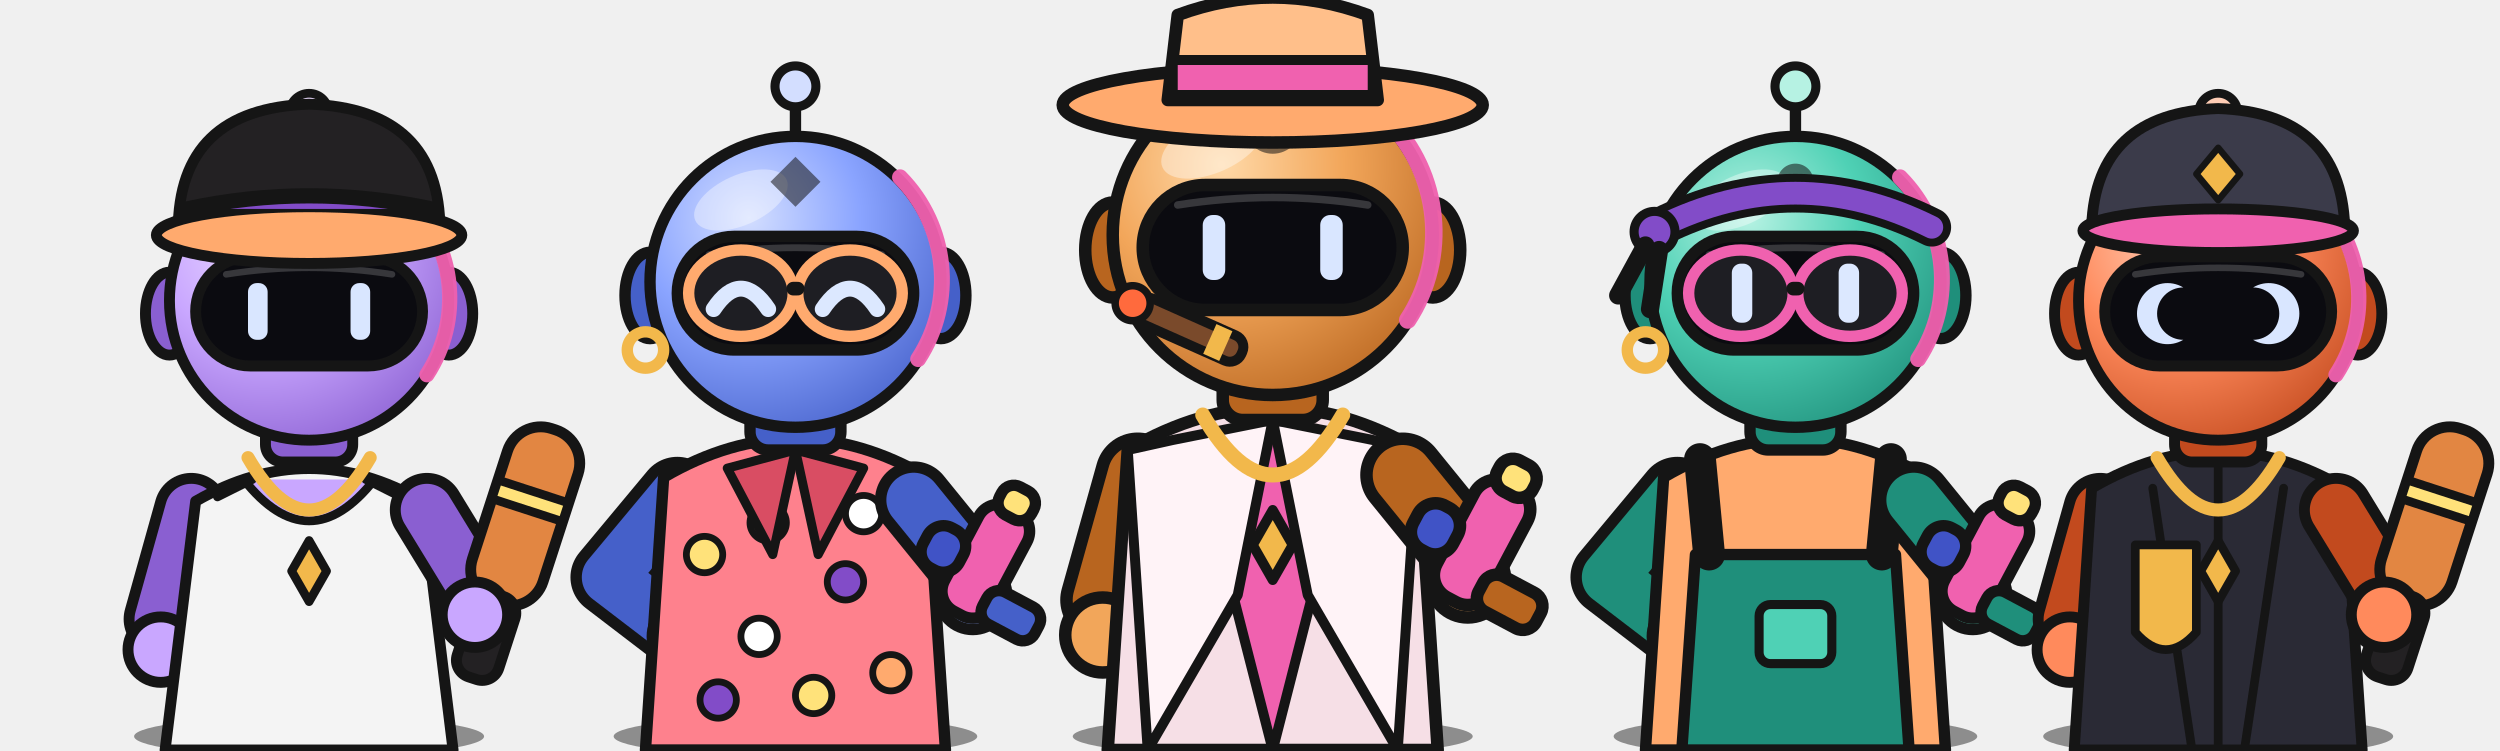
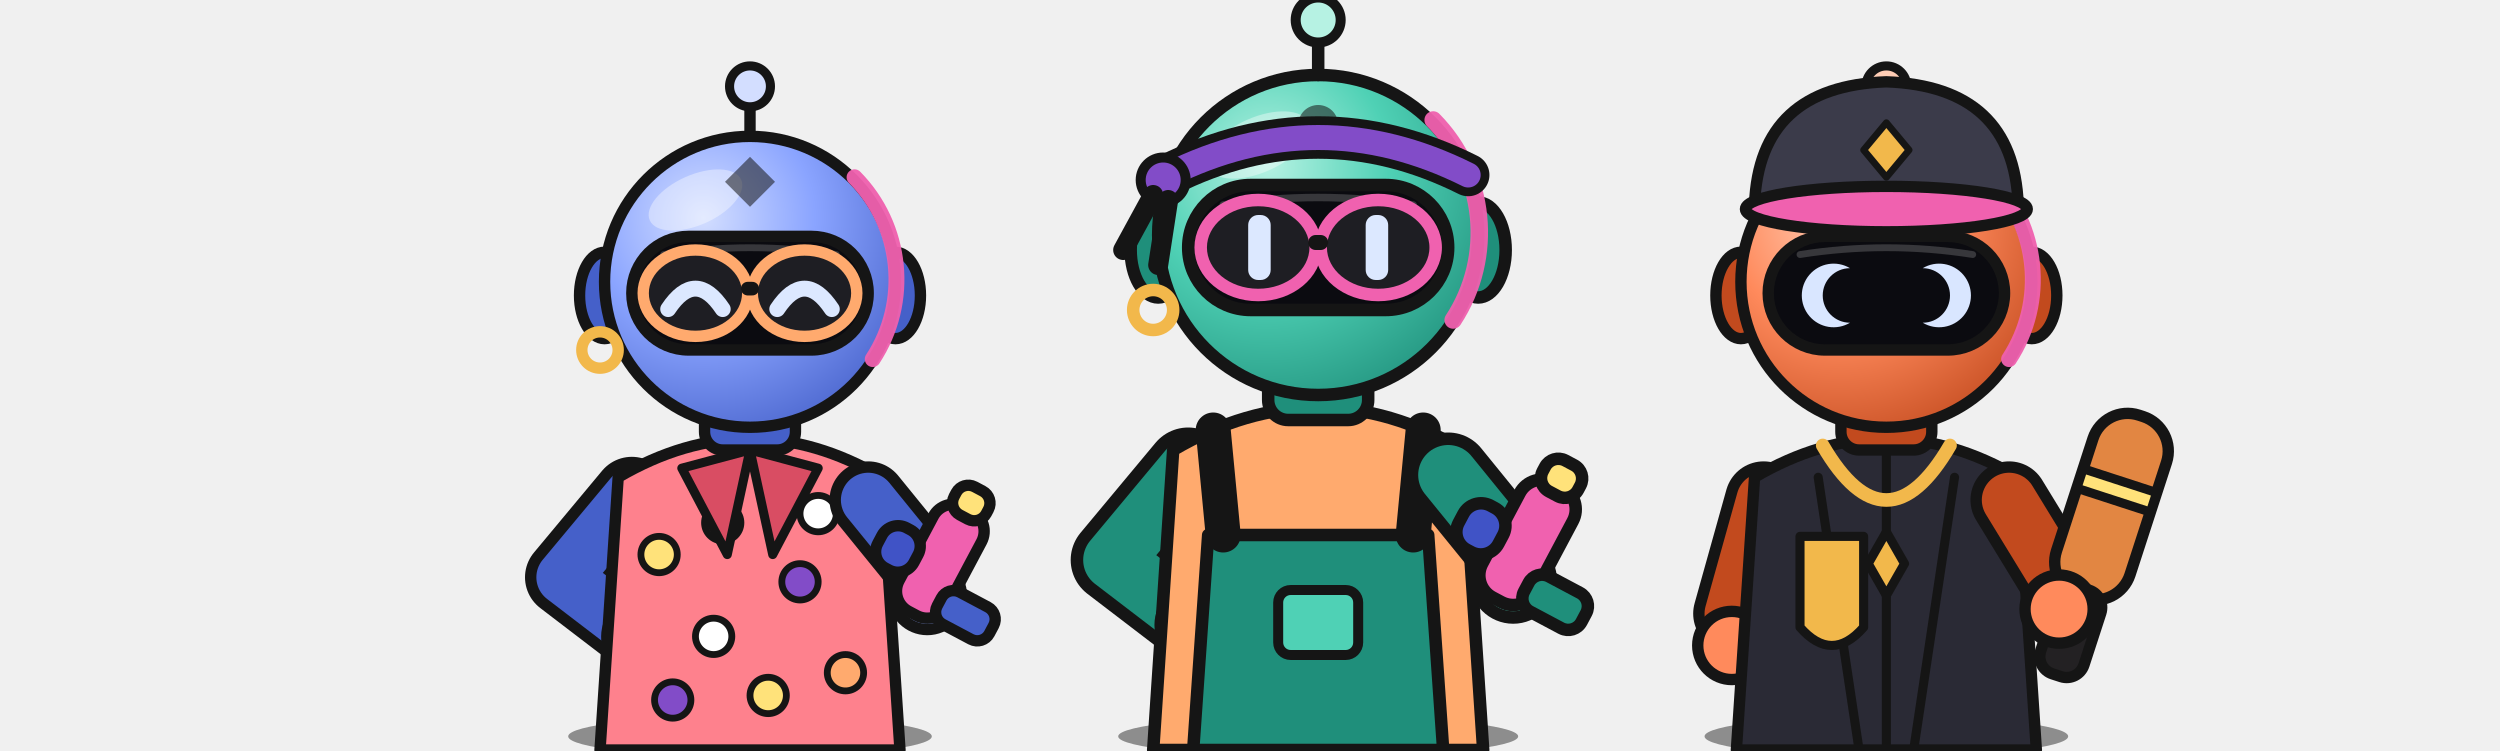
<svg xmlns="http://www.w3.org/2000/svg" width="1100" height="330" viewBox="0 0 1100 330" aria-hidden="true">
  <defs>
-     <radialGradient id="e-planejador-g" cx="0.34" cy="0.28" r="0.85">
-       <stop offset="0" stop-color="#ecdcff" />
-       <stop offset="0.45" stop-color="#c9a7ff" />
-       <stop offset="1" stop-color="#8a5fd1" />
-     </radialGradient>
    <radialGradient id="e-pm-g" cx="0.34" cy="0.28" r="0.85">
      <stop offset="0" stop-color="#d3deff" />
      <stop offset="0.45" stop-color="#8aa4ff" />
      <stop offset="1" stop-color="#4560c9" />
-     </radialGradient>
-     <radialGradient id="e-lider-g" cx="0.34" cy="0.28" r="0.85">
-       <stop offset="0" stop-color="#ffd9a8" />
-       <stop offset="0.45" stop-color="#f2a65a" />
-       <stop offset="1" stop-color="#b8651f" />
    </radialGradient>
    <radialGradient id="e-builders-g" cx="0.34" cy="0.28" r="0.85">
      <stop offset="0" stop-color="#b6f2e3" />
      <stop offset="0.45" stop-color="#4fd1b5" />
      <stop offset="1" stop-color="#1f8f7b" />
    </radialGradient>
    <radialGradient id="e-governanca-g" cx="0.34" cy="0.28" r="0.85">
      <stop offset="0" stop-color="#ffcdb5" />
      <stop offset="0.45" stop-color="#ff8a5c" />
      <stop offset="1" stop-color="#c24a1e" />
    </radialGradient>
  </defs>
-   <ellipse cx="136" cy="324" rx="77" ry="9" fill="#151515" fill-opacity="0.45" />
-   <g transform="translate(40 42) scale(0.96)">
-     <path d="M46,190 L32,240" fill="none" stroke="#151515" stroke-width="34" stroke-linejoin="round" stroke-linecap="round" />
-     <path d="M46,190 L32,240" fill="none" stroke="#8a5fd1" stroke-width="24" stroke-linejoin="round" stroke-linecap="round" />
-     <circle cx="32" cy="254" r="15" fill="#c9a7ff" stroke="#151515" stroke-width="5" />
-     <path d="M34,300 L48,186 Q100,156 152,186 L166,300 Z" fill="#f4f4f4" stroke="#151515" stroke-width="5" stroke-linejoin="round" stroke-linecap="round" />
-     <path d="M70,176 Q100,214 130,176" fill="#c9a7ff" stroke="#151515" stroke-width="4" stroke-linejoin="round" stroke-linecap="round" />
-     <path d="M58,184 L74,176 M142,184 L126,176" fill="#151515" stroke="#151515" stroke-width="4" stroke-linejoin="round" stroke-linecap="round" />
-     <rect x="80" y="138" width="40" height="30" rx="8" fill="#8a5fd1" stroke="#151515" stroke-width="5" />
-     <path d="M72,166 Q100,214 128,166" fill="none" stroke="#f2b84b" stroke-width="6" stroke-linejoin="round" stroke-linecap="round" />
-     <path d="M100,204 L108,218 L100,232 L92,218 Z" fill="#f2b84b" stroke="#151515" stroke-width="4" stroke-linejoin="round" stroke-linecap="round" />
-     <ellipse cx="36" cy="100" rx="11" ry="19" fill="#8a5fd1" stroke="#151515" stroke-width="5" />
-     <ellipse cx="164" cy="100" rx="11" ry="19" fill="#8a5fd1" stroke="#151515" stroke-width="5" />
-     <circle cx="100" cy="94" r="64" fill="url(#e-planejador-g)" stroke="#151515" stroke-width="5" />
-     <ellipse cx="76" cy="58" rx="22" ry="11" transform="rotate(-24 76 58)" fill="#ffffff" fill-opacity="0.38" />
-     <path d="M146,48 A64 64 0 0 1 154,128" fill="none" stroke="#f061af" stroke-width="7" stroke-linecap="round" stroke-opacity="0.95" />
-     <rect x="88" y="46" width="24" height="8" rx="3" fill="#151515" fill-opacity="0.55" />
-     <line x1="100" y1="30" x2="100" y2="12" stroke="#151515" stroke-width="5" stroke-linecap="round" />
-     <circle cx="100" cy="8" r="9" fill="#ecdcff" stroke="#151515" stroke-width="4" />
-     <rect x="48" y="74" width="104" height="50" rx="25" fill="#0b0b10" stroke="#151515" stroke-width="5" />
-     <rect x="72" y="86" width="9" height="26" rx="4" fill="#d9e6ff" />
-     <rect x="119" y="86" width="9" height="26" rx="4" fill="#d9e6ff" />
-     <path d="M62,82 Q100,76 138,82" fill="none" stroke="#ffffff" stroke-opacity="0.18" stroke-width="3" stroke-linecap="round" />
-     <path d="M40,62 Q40,6 100,4 Q160,6 160,62 Z" fill="#232123" stroke="#151515" stroke-width="5" stroke-linejoin="round" stroke-linecap="round" />
-     <ellipse cx="100" cy="64" rx="70" ry="13" fill="#ffaa6e" stroke="#151515" stroke-width="5" />
-     <path d="M44,52 Q100,40 156,52" fill="#824cc8" stroke="#151515" stroke-width="7" stroke-linejoin="round" stroke-linecap="round" />
-     <path d="M154,190 L176,226" fill="none" stroke="#151515" stroke-width="34" stroke-linejoin="round" stroke-linecap="round" />
-     <path d="M154,190 L176,226" fill="none" stroke="#8a5fd1" stroke-width="24" stroke-linejoin="round" stroke-linecap="round" />
-     <g transform="translate(176 238) rotate(18)">
-       <rect x="-9" y="-92" width="34" height="84" rx="16" fill="#e28642" stroke="#151515" stroke-width="5" />
-       <rect x="-9" y="-62" width="34" height="9" fill="#ffe27a" stroke="#151515" stroke-width="4" />
-       <rect x="-2" y="-12" width="20" height="40" rx="8" fill="#232123" stroke="#151515" stroke-width="5" />
-     </g>
-     <circle cx="176" cy="238" r="15" fill="#c9a7ff" stroke="#151515" stroke-width="5" />
-   </g>
-   <ellipse cx="350" cy="324" rx="80" ry="9" fill="#151515" fill-opacity="0.45" />
-   <g transform="translate(250 30) scale(1.0)">
+   <ellipse cx="330" cy="324" rx="80" ry="9" fill="#151515" fill-opacity="0.45" />
+   <g transform="translate(230 30) scale(1.0)">
    <path d="M48,188 L18,224 L52,250" fill="none" stroke="#151515" stroke-width="34" stroke-linejoin="round" stroke-linecap="round" />
    <path d="M48,188 L18,224 L52,250" fill="none" stroke="#4560c9" stroke-width="24" stroke-linejoin="round" stroke-linecap="round" />
    <circle cx="52" cy="250" r="15" fill="#8aa4ff" stroke="#151515" stroke-width="5" />
    <path d="M34,300 L42,180 Q100,146 158,180 L166,300 Z" fill="#fe818d" stroke="#151515" stroke-width="5" stroke-linejoin="round" stroke-linecap="round" />
    <circle cx="60" cy="214" r="8" fill="#ffe27a" stroke="#151515" stroke-width="3" />
    <circle cx="84" cy="250" r="8" fill="#ffffff" stroke="#151515" stroke-width="3" />
    <circle cx="122" cy="226" r="8" fill="#824cc8" stroke="#151515" stroke-width="3" />
    <circle cx="142" cy="266" r="8" fill="#ffaa6e" stroke="#151515" stroke-width="3" />
    <circle cx="66" cy="278" r="8" fill="#824cc8" stroke="#151515" stroke-width="3" />
    <circle cx="108" cy="276" r="8" fill="#ffe27a" stroke="#151515" stroke-width="3" />
    <circle cx="130" cy="196" r="8" fill="#ffffff" stroke="#151515" stroke-width="3" />
    <circle cx="88" cy="200" r="8" fill="#ffaa6e" stroke="#151515" stroke-width="3" />
    <path d="M100,168 L70,176 L90,214 Z" fill="#d94d63" stroke="#151515" stroke-width="4" stroke-linejoin="round" stroke-linecap="round" />
    <path d="M100,168 L130,176 L110,214 Z" fill="#d94d63" stroke="#151515" stroke-width="4" stroke-linejoin="round" stroke-linecap="round" />
    <rect x="80" y="138" width="40" height="30" rx="8" fill="#4560c9" stroke="#151515" stroke-width="5" />
    <ellipse cx="36" cy="100" rx="11" ry="19" fill="#4560c9" stroke="#151515" stroke-width="5" />
    <ellipse cx="164" cy="100" rx="11" ry="19" fill="#4560c9" stroke="#151515" stroke-width="5" />
    <circle cx="100" cy="94" r="64" fill="url(#e-pm-g)" stroke="#151515" stroke-width="5" />
    <ellipse cx="76" cy="58" rx="22" ry="11" transform="rotate(-24 76 58)" fill="#ffffff" fill-opacity="0.38" />
    <path d="M146,48 A64 64 0 0 1 154,128" fill="none" stroke="#f061af" stroke-width="7" stroke-linecap="round" stroke-opacity="0.95" />
    <path d="M100,39 L111,50 L100,61 L89,50 Z" fill="#151515" fill-opacity="0.55" />
    <line x1="100" y1="30" x2="100" y2="12" stroke="#151515" stroke-width="5" stroke-linecap="round" />
    <circle cx="100" cy="8" r="9" fill="#d3deff" stroke="#151515" stroke-width="4" />
    <rect x="48" y="74" width="104" height="50" rx="25" fill="#0b0b10" stroke="#151515" stroke-width="5" />
    <path d="M64,106 Q76,88 88,106 M112,106 Q124,88 136,106" fill="none" stroke="#d9e6ff" stroke-width="7" stroke-linecap="round" />
    <path d="M62,82 Q100,76 138,82" fill="none" stroke="#ffffff" stroke-opacity="0.18" stroke-width="3" stroke-linecap="round" />
    <ellipse cx="76" cy="99" rx="23" ry="19" fill="#ffffff" fill-opacity="0.08" stroke="#ffaa6e" stroke-width="5" />
    <ellipse cx="124" cy="99" rx="23" ry="19" fill="#ffffff" fill-opacity="0.08" stroke="#ffaa6e" stroke-width="5" />
    <path d="M99,97 L101,97" fill="#ffaa6e" stroke="#151515" stroke-width="6" stroke-linejoin="round" stroke-linecap="round" />
    <circle cx="34" cy="124" r="8" fill="none" stroke="#f2b84b" stroke-width="5" />
    <path d="M152,190 L178,222" fill="none" stroke="#151515" stroke-width="34" stroke-linejoin="round" stroke-linecap="round" />
    <path d="M152,190 L178,222" fill="none" stroke="#4560c9" stroke-width="24" stroke-linejoin="round" stroke-linecap="round" />
    <circle cx="178" cy="232" r="15" fill="#8aa4ff" stroke="#151515" stroke-width="5" />
    <g transform="translate(178 232) rotate(-62)">
      <rect x="-10" y="-14" width="52" height="24" rx="10" fill="#f061af" stroke="#151515" stroke-width="5" />
      <rect x="38" y="-10" width="14" height="16" rx="6" fill="#ffe27a" stroke="#151515" stroke-width="5" />
      <rect x="2" y="-30" width="20" height="18" rx="8" fill="#4053c6" stroke="#151515" stroke-width="5" />
      <rect x="-8" y="6" width="16" height="26" rx="6" fill="#4560c9" stroke="#151515" stroke-width="5" />
    </g>
  </g>
-   <ellipse cx="560" cy="324" rx="88" ry="9" fill="#151515" fill-opacity="0.45" />
-   <g transform="translate(450 0) scale(1.1)">
-     <path d="M46,190 L32,240" fill="none" stroke="#151515" stroke-width="34" stroke-linejoin="round" stroke-linecap="round" />
-     <path d="M46,190 L32,240" fill="none" stroke="#b8651f" stroke-width="24" stroke-linejoin="round" stroke-linecap="round" />
-     <circle cx="32" cy="254" r="15" fill="#f2a65a" stroke="#151515" stroke-width="5" />
-     <path d="M34,300 L42,180 Q100,146 158,180 L166,300 Z" fill="#f6dfe6" stroke="#151515" stroke-width="5" stroke-linejoin="round" stroke-linecap="round" />
-     <path d="M100,168 L78,214 L100,300 L122,214 Z" fill="#f061af" stroke="#151515" stroke-width="4" stroke-linejoin="round" stroke-linecap="round" />
-     <path d="M60,176 L100,168 L86,238 L50,300 L42,180 Z" fill="#fff3f7" stroke="#151515" stroke-width="4" stroke-linejoin="round" stroke-linecap="round" />
-     <path d="M140,176 L100,168 L114,238 L150,300 L158,180 Z" fill="#fff3f7" stroke="#151515" stroke-width="4" stroke-linejoin="round" stroke-linecap="round" />
-     <rect x="80" y="138" width="40" height="30" rx="8" fill="#b8651f" stroke="#151515" stroke-width="5" />
-     <path d="M72,166 Q100,214 128,166" fill="none" stroke="#f2b84b" stroke-width="6" stroke-linejoin="round" stroke-linecap="round" />
-     <path d="M100,204 L108,218 L100,232 L92,218 Z" fill="#f2b84b" stroke="#151515" stroke-width="4" stroke-linejoin="round" stroke-linecap="round" />
-     <ellipse cx="36" cy="100" rx="11" ry="19" fill="#b8651f" stroke="#151515" stroke-width="5" />
-     <ellipse cx="164" cy="100" rx="11" ry="19" fill="#b8651f" stroke="#151515" stroke-width="5" />
-     <circle cx="100" cy="94" r="64" fill="url(#e-lider-g)" stroke="#151515" stroke-width="5" />
-     <ellipse cx="76" cy="58" rx="22" ry="11" transform="rotate(-24 76 58)" fill="#ffffff" fill-opacity="0.38" />
-     <path d="M146,48 A64 64 0 0 1 154,128" fill="none" stroke="#f061af" stroke-width="7" stroke-linecap="round" stroke-opacity="0.95" />
-     <circle cx="100" cy="50" r="9" fill="none" stroke="#151515" stroke-opacity="0.55" stroke-width="5" />
-     <line x1="100" y1="30" x2="100" y2="12" stroke="#151515" stroke-width="5" stroke-linecap="round" />
-     <circle cx="100" cy="8" r="9" fill="#ffd9a8" stroke="#151515" stroke-width="4" />
-     <rect x="48" y="74" width="104" height="50" rx="25" fill="#0b0b10" stroke="#151515" stroke-width="5" />
-     <rect x="72" y="86" width="9" height="26" rx="4" fill="#d9e6ff" />
-     <rect x="119" y="86" width="9" height="26" rx="4" fill="#d9e6ff" />
-     <path d="M62,82 Q100,76 138,82" fill="none" stroke="#ffffff" stroke-opacity="0.18" stroke-width="3" stroke-linecap="round" />
-     <ellipse cx="100" cy="42" rx="84" ry="15" fill="#ffaa6e" stroke="#151515" stroke-width="5" />
-     <path d="M58,40 L62,6 Q100,-8 138,6 L142,40 Z" fill="#ffbf8a" stroke="#151515" stroke-width="5" stroke-linejoin="round" stroke-linecap="round" />
-     <rect x="60" y="24" width="80" height="14" fill="#f061af" stroke="#151515" stroke-width="4" />
-     <g transform="translate(86 140) rotate(24)">
-       <rect x="-44" y="-5" width="46" height="11" rx="5" fill="#7a4a2b" stroke="#151515" stroke-width="4" />
-       <rect x="-12" y="-6" width="7" height="13" fill="#f2b84b" />
-       <circle cx="-46" cy="0" r="7" fill="#ff6a3d" stroke="#151515" stroke-width="3" />
-     </g>
-     <path d="M152,190 L178,222" fill="none" stroke="#151515" stroke-width="34" stroke-linejoin="round" stroke-linecap="round" />
-     <path d="M152,190 L178,222" fill="none" stroke="#b8651f" stroke-width="24" stroke-linejoin="round" stroke-linecap="round" />
-     <circle cx="178" cy="232" r="15" fill="#f2a65a" stroke="#151515" stroke-width="5" />
-     <g transform="translate(178 232) rotate(-62)">
-       <rect x="-10" y="-14" width="52" height="24" rx="10" fill="#f061af" stroke="#151515" stroke-width="5" />
-       <rect x="38" y="-10" width="14" height="16" rx="6" fill="#ffe27a" stroke="#151515" stroke-width="5" />
-       <rect x="2" y="-30" width="20" height="18" rx="8" fill="#4053c6" stroke="#151515" stroke-width="5" />
-       <rect x="-8" y="6" width="16" height="26" rx="6" fill="#b8651f" stroke="#151515" stroke-width="5" />
-     </g>
-   </g>
-   <ellipse cx="790" cy="324" rx="80" ry="9" fill="#151515" fill-opacity="0.45" />
-   <g transform="translate(690 30) scale(1.0)">
+   <ellipse cx="580" cy="324" rx="88" ry="9" fill="#151515" fill-opacity="0.45" />
+   <g transform="translate(470 0) scale(1.1)">
    <path d="M48,188 L18,224 L52,250" fill="none" stroke="#151515" stroke-width="34" stroke-linejoin="round" stroke-linecap="round" />
    <path d="M48,188 L18,224 L52,250" fill="none" stroke="#1f8f7b" stroke-width="24" stroke-linejoin="round" stroke-linecap="round" />
    <circle cx="52" cy="250" r="15" fill="#4fd1b5" stroke="#151515" stroke-width="5" />
    <path d="M34,300 L42,180 Q100,146 158,180 L166,300 Z" fill="#ffaa6e" stroke="#151515" stroke-width="5" stroke-linejoin="round" stroke-linecap="round" />
    <path d="M50,300 L56,214 L144,214 L150,300 Z" fill="#1f8f7b" stroke="#151515" stroke-width="5" stroke-linejoin="round" stroke-linecap="round" />
    <path d="M62,214 L58,172 M138,214 L142,172" fill="#1f8f7b" stroke="#151515" stroke-width="14" stroke-linejoin="round" stroke-linecap="round" />
    <rect x="84" y="236" width="32" height="26" rx="5" fill="#4fd1b5" stroke="#151515" stroke-width="4" />
    <rect x="80" y="138" width="40" height="30" rx="8" fill="#1f8f7b" stroke="#151515" stroke-width="5" />
    <ellipse cx="36" cy="100" rx="11" ry="19" fill="#1f8f7b" stroke="#151515" stroke-width="5" />
    <ellipse cx="164" cy="100" rx="11" ry="19" fill="#1f8f7b" stroke="#151515" stroke-width="5" />
    <circle cx="100" cy="94" r="64" fill="url(#e-builders-g)" stroke="#151515" stroke-width="5" />
    <ellipse cx="76" cy="58" rx="22" ry="11" transform="rotate(-24 76 58)" fill="#ffffff" fill-opacity="0.38" />
    <path d="M146,48 A64 64 0 0 1 154,128" fill="none" stroke="#f061af" stroke-width="7" stroke-linecap="round" stroke-opacity="0.95" />
    <circle cx="100" cy="50" r="8" fill="#151515" fill-opacity="0.55" />
    <line x1="100" y1="30" x2="100" y2="12" stroke="#151515" stroke-width="5" stroke-linecap="round" />
    <circle cx="100" cy="8" r="9" fill="#b6f2e3" stroke="#151515" stroke-width="4" />
    <rect x="48" y="74" width="104" height="50" rx="25" fill="#0b0b10" stroke="#151515" stroke-width="5" />
    <rect x="72" y="86" width="9" height="26" rx="4" fill="#d9e6ff" />
    <rect x="119" y="86" width="9" height="26" rx="4" fill="#d9e6ff" />
    <path d="M62,82 Q100,76 138,82" fill="none" stroke="#ffffff" stroke-opacity="0.18" stroke-width="3" stroke-linecap="round" />
    <path d="M40,70 Q100,40 160,70" fill="none" stroke="#151515" stroke-width="17" stroke-linejoin="round" stroke-linecap="round" />
    <path d="M40,70 Q100,40 160,70" fill="none" stroke="#824cc8" stroke-width="10" stroke-linejoin="round" stroke-linecap="round" />
    <circle cx="38" cy="72" r="9" fill="#824cc8" stroke="#151515" stroke-width="4" />
    <path d="M34,78 L22,100" fill="#ffaa6e" stroke="#151515" stroke-width="8" stroke-linejoin="round" stroke-linecap="round" />
    <path d="M40,80 L36,106" fill="#824cc8" stroke="#151515" stroke-width="8" stroke-linejoin="round" stroke-linecap="round" />
    <ellipse cx="76" cy="99" rx="23" ry="19" fill="#ffffff" fill-opacity="0.08" stroke="#f061af" stroke-width="5" />
    <ellipse cx="124" cy="99" rx="23" ry="19" fill="#ffffff" fill-opacity="0.08" stroke="#f061af" stroke-width="5" />
    <path d="M99,97 L101,97" fill="#f061af" stroke="#151515" stroke-width="6" stroke-linejoin="round" stroke-linecap="round" />
    <circle cx="34" cy="124" r="8" fill="none" stroke="#f2b84b" stroke-width="5" />
    <path d="M152,190 L178,222" fill="none" stroke="#151515" stroke-width="34" stroke-linejoin="round" stroke-linecap="round" />
    <path d="M152,190 L178,222" fill="none" stroke="#1f8f7b" stroke-width="24" stroke-linejoin="round" stroke-linecap="round" />
    <circle cx="178" cy="232" r="15" fill="#4fd1b5" stroke="#151515" stroke-width="5" />
    <g transform="translate(178 232) rotate(-62)">
      <rect x="-10" y="-14" width="52" height="24" rx="10" fill="#f061af" stroke="#151515" stroke-width="5" />
      <rect x="38" y="-10" width="14" height="16" rx="6" fill="#ffe27a" stroke="#151515" stroke-width="5" />
      <rect x="2" y="-30" width="20" height="18" rx="8" fill="#4053c6" stroke="#151515" stroke-width="5" />
      <rect x="-8" y="6" width="16" height="26" rx="6" fill="#1f8f7b" stroke="#151515" stroke-width="5" />
    </g>
  </g>
-   <ellipse cx="976" cy="324" rx="77" ry="9" fill="#151515" fill-opacity="0.45" />
-   <g transform="translate(880 42) scale(0.96)">
+   <ellipse cx="830" cy="324" rx="80" ry="9" fill="#151515" fill-opacity="0.45" />
+   <g transform="translate(730 30) scale(1.0)">
    <path d="M46,190 L32,240" fill="none" stroke="#151515" stroke-width="34" stroke-linejoin="round" stroke-linecap="round" />
    <path d="M46,190 L32,240" fill="none" stroke="#c24a1e" stroke-width="24" stroke-linejoin="round" stroke-linecap="round" />
    <circle cx="32" cy="254" r="15" fill="#ff8a5c" stroke="#151515" stroke-width="5" />
    <path d="M34,300 L42,180 Q100,146 158,180 L166,300 Z" fill="#2a2a35" stroke="#151515" stroke-width="5" stroke-linejoin="round" stroke-linecap="round" />
    <path d="M100,168 L100,300" fill="#151515" stroke="#151515" stroke-width="4" stroke-linejoin="round" stroke-linecap="round" />
    <path d="M70,180 L88,300 M130,180 L112,300" fill="#3b3b4a" stroke="#151515" stroke-width="4" stroke-linejoin="round" stroke-linecap="round" />
    <path d="M62,206 L90,206 L90,246 Q76,262 62,246 Z" fill="#f2b84b" stroke="#151515" stroke-width="4" stroke-linejoin="round" stroke-linecap="round" />
    <rect x="80" y="138" width="40" height="30" rx="8" fill="#c24a1e" stroke="#151515" stroke-width="5" />
    <path d="M72,166 Q100,214 128,166" fill="none" stroke="#f2b84b" stroke-width="6" stroke-linejoin="round" stroke-linecap="round" />
    <path d="M100,204 L108,218 L100,232 L92,218 Z" fill="#f2b84b" stroke="#151515" stroke-width="4" stroke-linejoin="round" stroke-linecap="round" />
    <ellipse cx="36" cy="100" rx="11" ry="19" fill="#c24a1e" stroke="#151515" stroke-width="5" />
    <ellipse cx="164" cy="100" rx="11" ry="19" fill="#c24a1e" stroke="#151515" stroke-width="5" />
    <circle cx="100" cy="94" r="64" fill="url(#e-governanca-g)" stroke="#151515" stroke-width="5" />
    <ellipse cx="76" cy="58" rx="22" ry="11" transform="rotate(-24 76 58)" fill="#ffffff" fill-opacity="0.38" />
    <path d="M146,48 A64 64 0 0 1 154,128" fill="none" stroke="#f061af" stroke-width="7" stroke-linecap="round" stroke-opacity="0.95" />
    <path d="M100,39 L112,59 L88,59 Z" fill="#151515" fill-opacity="0.55" />
    <line x1="100" y1="30" x2="100" y2="12" stroke="#151515" stroke-width="5" stroke-linecap="round" />
    <circle cx="100" cy="8" r="9" fill="#ffcdb5" stroke="#151515" stroke-width="4" />
    <rect x="48" y="74" width="104" height="50" rx="25" fill="#0b0b10" stroke="#151515" stroke-width="5" />
    <path d="M84,88 A14 14 0 1 0 84,112 A10 10 0 1 1 84,88 Z" fill="#d9e6ff" />
    <path d="M116,88 A14 14 0 1 1 116,112 A10 10 0 1 0 116,88 Z" fill="#d9e6ff" />
    <path d="M62,82 Q100,76 138,82" fill="none" stroke="#ffffff" stroke-opacity="0.18" stroke-width="3" stroke-linecap="round" />
    <path d="M42,60 Q44,8 100,6 Q156,8 158,60 Z" fill="#3b3b4a" stroke="#151515" stroke-width="5" stroke-linejoin="round" stroke-linecap="round" />
    <ellipse cx="100" cy="62" rx="62" ry="10" fill="#f061af" stroke="#151515" stroke-width="5" />
    <path d="M100,24 L110,36 L100,48 L90,36 Z" fill="#f2b84b" stroke="#151515" stroke-width="3" stroke-linejoin="round" stroke-linecap="round" />
    <path d="M154,190 L176,226" fill="none" stroke="#151515" stroke-width="34" stroke-linejoin="round" stroke-linecap="round" />
    <path d="M154,190 L176,226" fill="none" stroke="#c24a1e" stroke-width="24" stroke-linejoin="round" stroke-linecap="round" />
    <g transform="translate(176 238) rotate(18)">
      <rect x="-9" y="-92" width="34" height="84" rx="16" fill="#e28642" stroke="#151515" stroke-width="5" />
      <rect x="-9" y="-62" width="34" height="9" fill="#ffe27a" stroke="#151515" stroke-width="4" />
      <rect x="-2" y="-12" width="20" height="40" rx="8" fill="#232123" stroke="#151515" stroke-width="5" />
    </g>
    <circle cx="176" cy="238" r="15" fill="#ff8a5c" stroke="#151515" stroke-width="5" />
  </g>
</svg>
